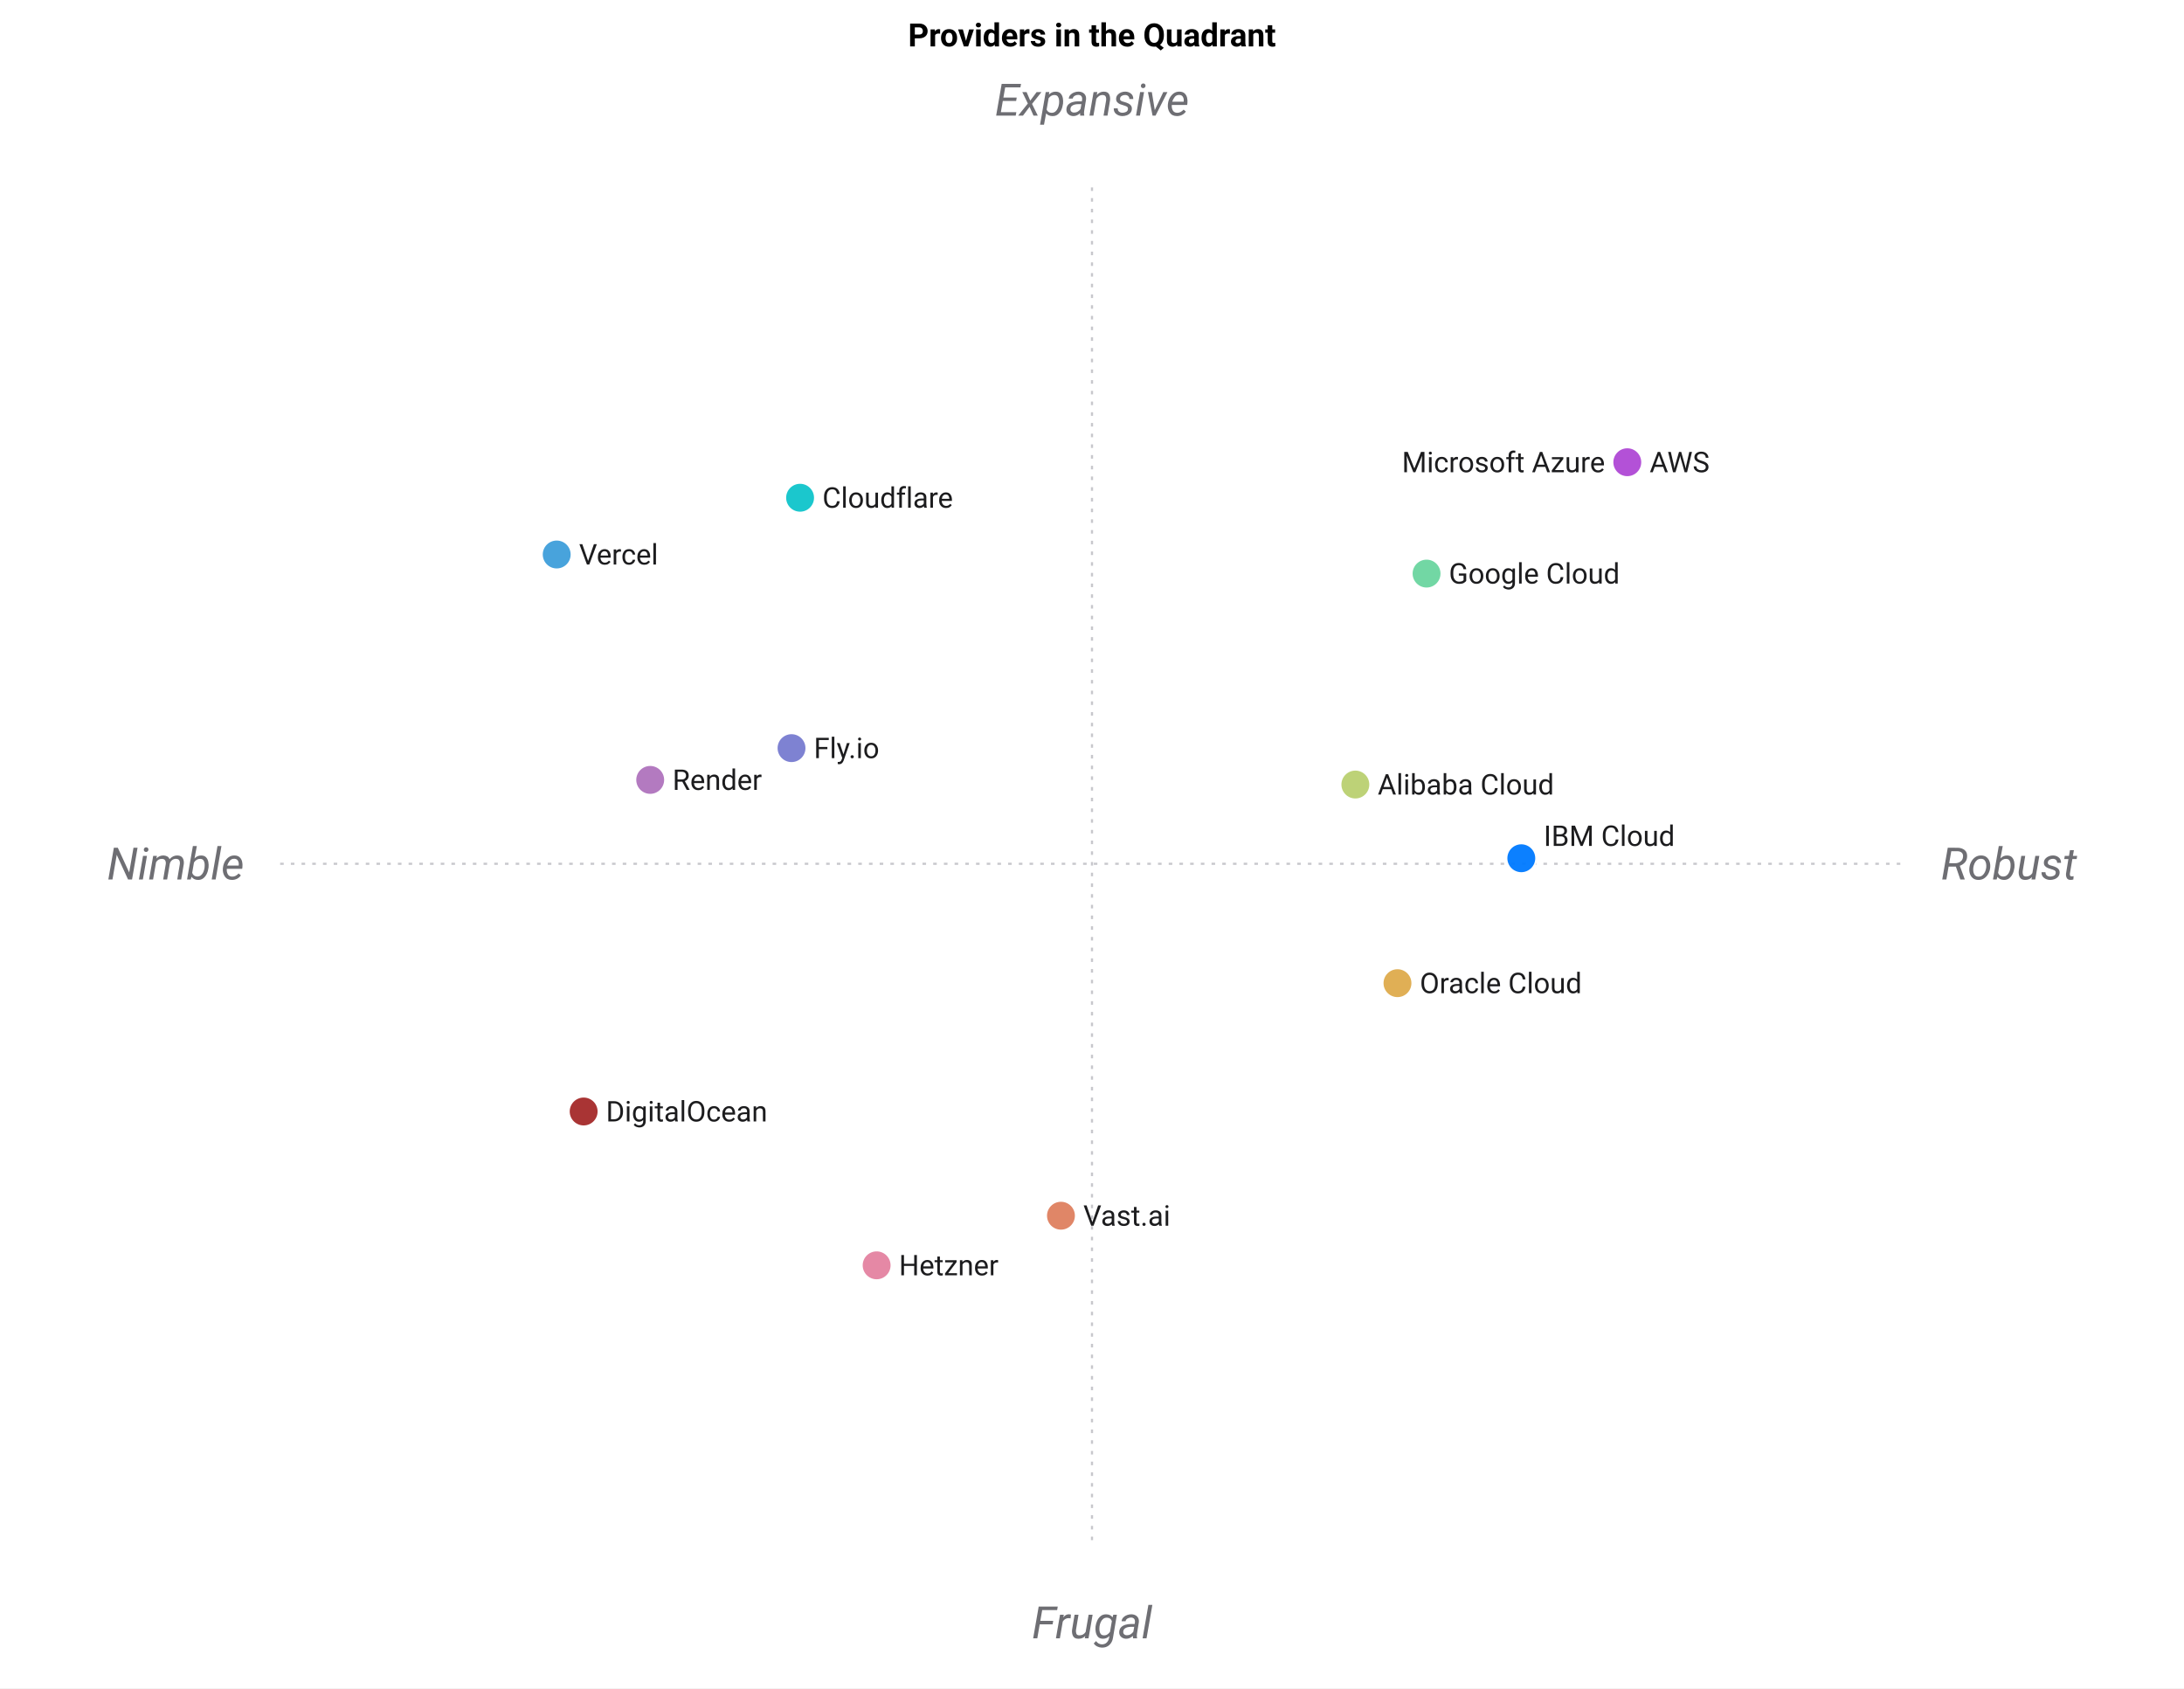
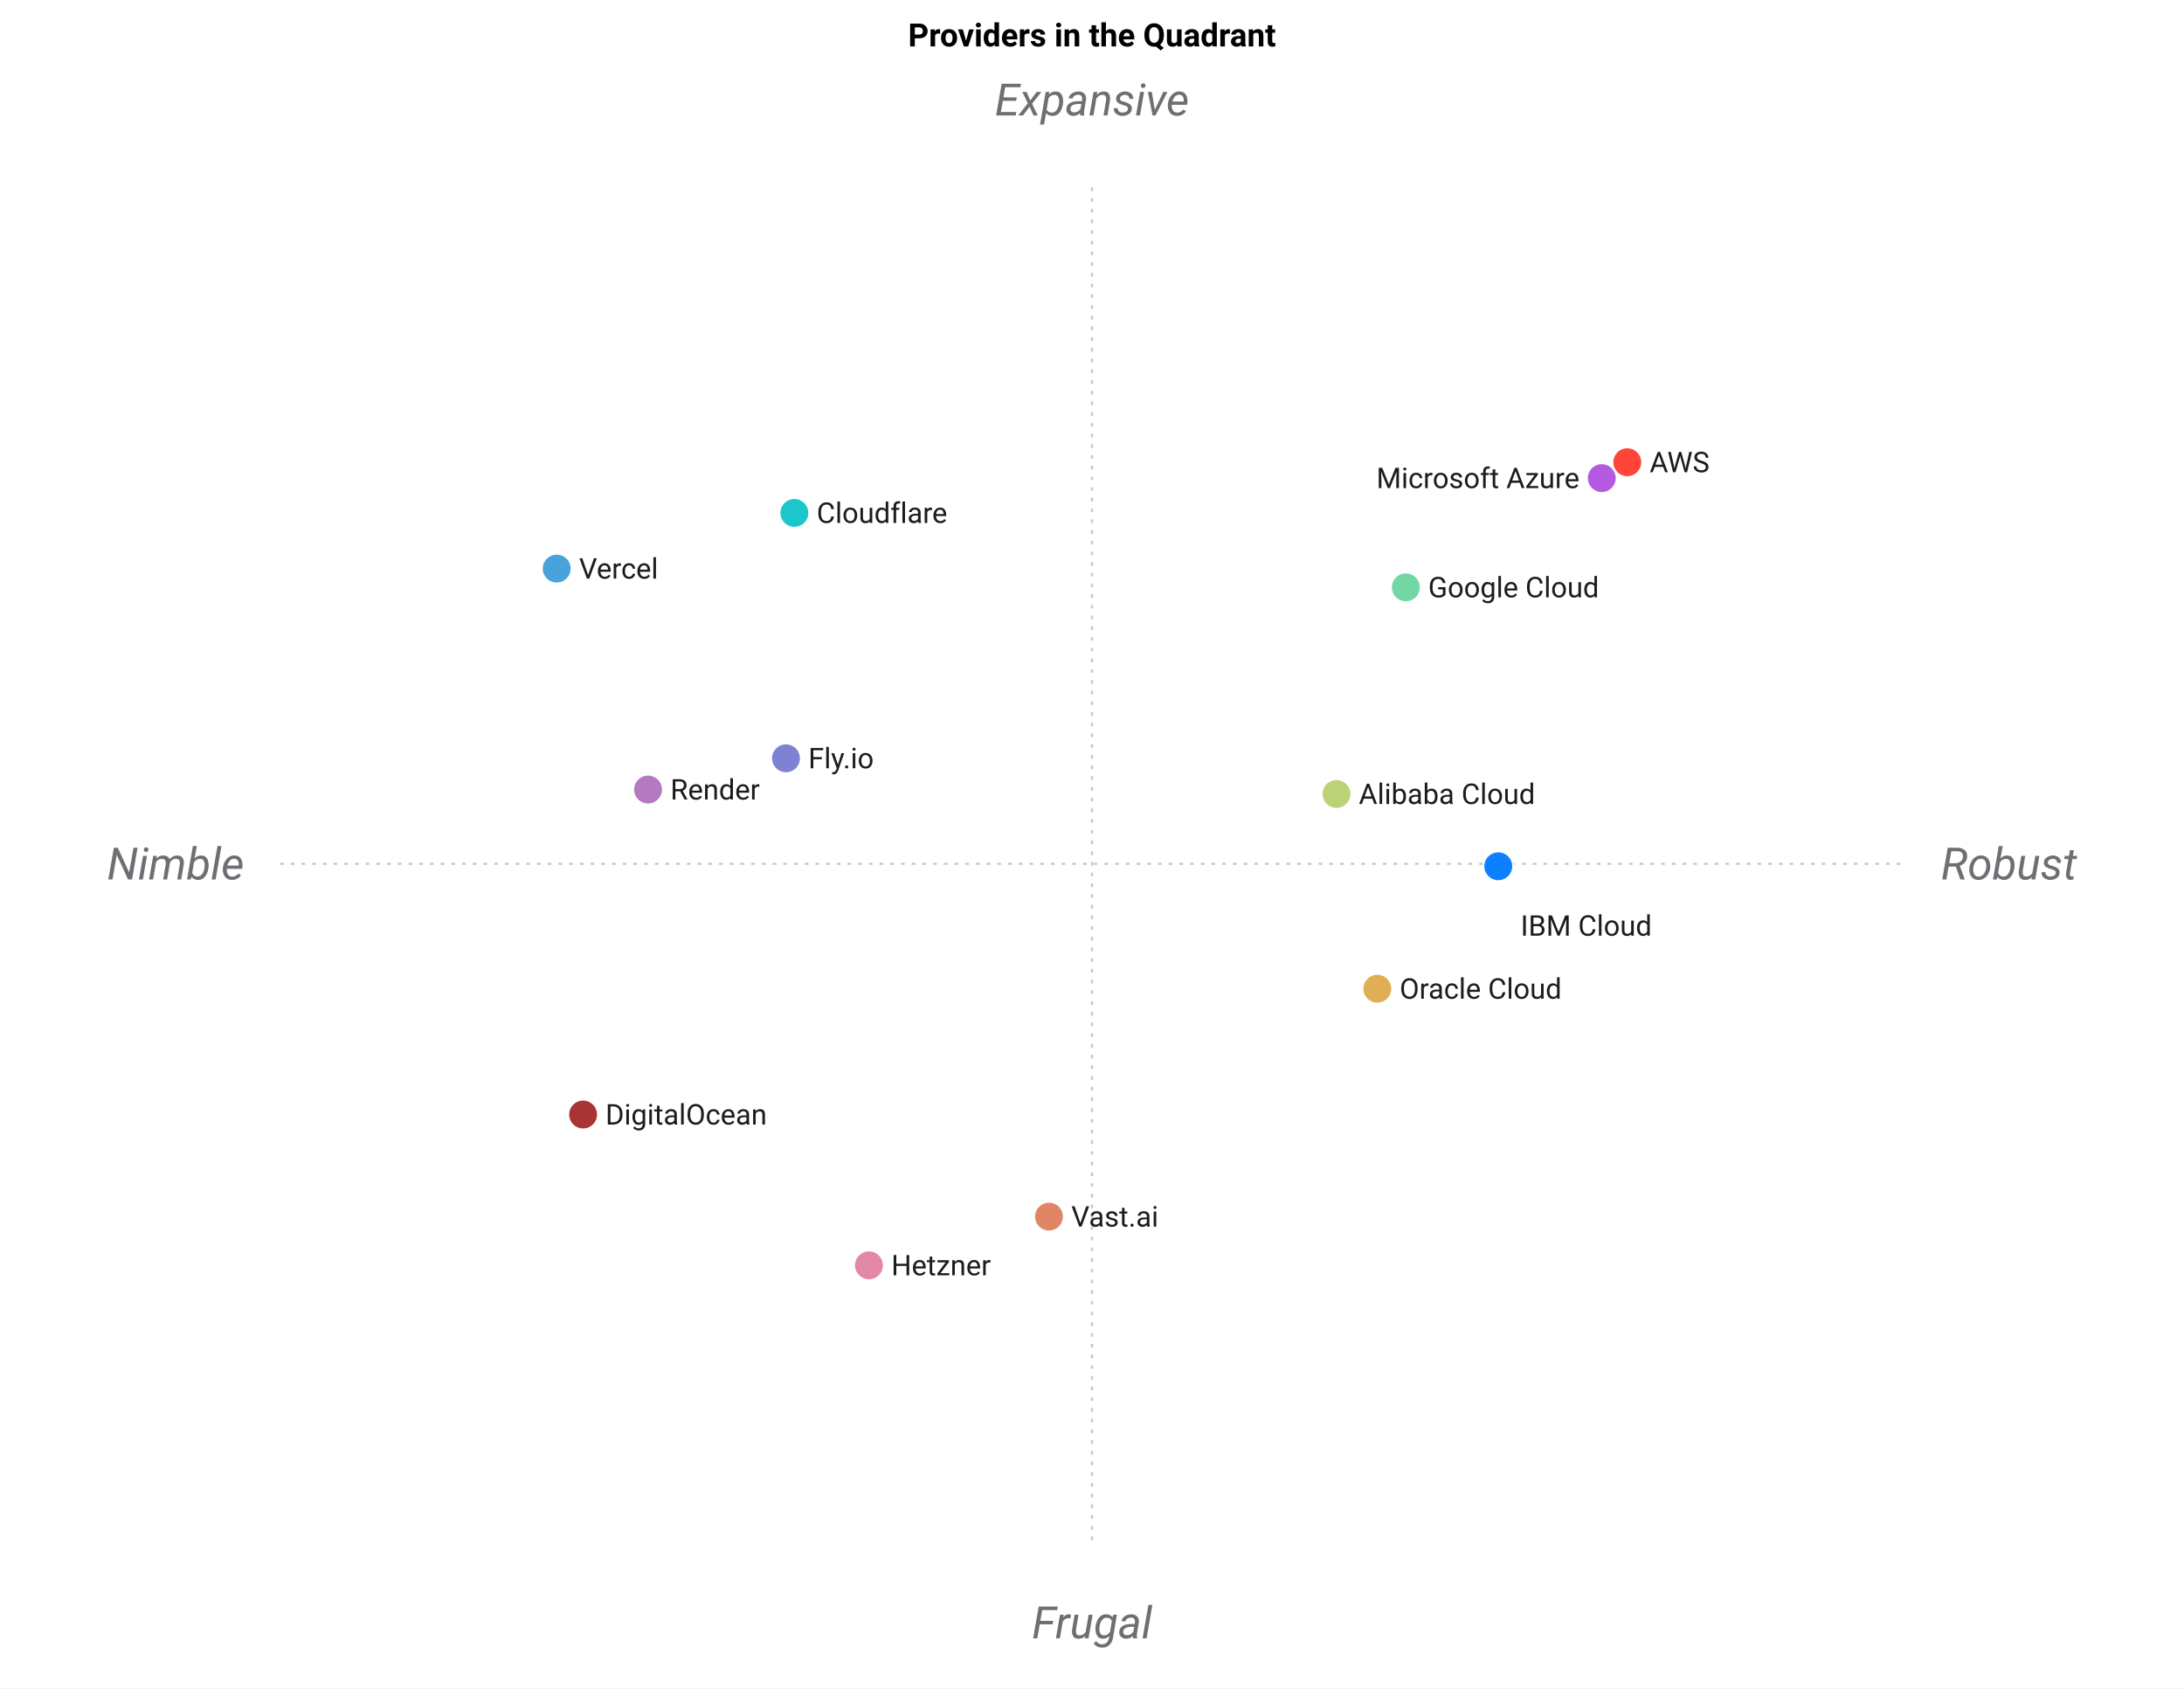
<svg xmlns="http://www.w3.org/2000/svg" width="1224" height="946" viewBox="0 0 1224 946" role="img" aria-labelledby="sp-title sp-desc" font-family="Roboto, -apple-system, Helvetica, Arial, sans-serif">
  <rect width="1224" height="946" fill="#FFFFFF" />
  <style>.sp-dot{cursor:pointer}.sp-dot:hover circle,.sp-dot:focus circle{stroke-width:2.4}.sp-dot:hover,.sp-dot:focus{filter:brightness(1.08);outline:none}</style>
  <line x1="157.0" y1="484.0" x2="1067.0" y2="484.0" stroke="#C7C7CC" stroke-width="1.2" stroke-dasharray="2,4" />
  <line x1="612.0" y1="863.0" x2="612.0" y2="105.0" stroke="#C7C7CC" stroke-width="1.2" stroke-dasharray="2,4" />
  <text data-pole="right" x="1164.0" y="492.8" font-size="25" font-style="italic" fill="#6E6E73" text-anchor="end">Robust</text>
  <text data-pole="left" x="60.0" y="492.8" font-size="25" font-style="italic" fill="#6E6E73" text-anchor="start">Nimble</text>
-   <text data-pole="top" x="612.0" y="64.8" font-size="25" font-style="italic" fill="#6E6E73" text-anchor="middle">Expansive</text>
+   <text data-pole="top" x="612.0" y="64.7" font-size="25" font-style="italic" fill="#6E6E73" text-anchor="middle">Expansive</text>
  <text data-pole="bottom" x="612.0" y="918.0" font-size="25" font-style="italic" fill="#6E6E73" text-anchor="middle">Frugal</text>
-   <g class="sp-dot" tabindex="0" role="img" aria-label="Providers: AWS role: best axis1: 2.20 axis2: 2.55">
+   <g class="sp-dot" tabindex="0" role="img" aria-label="Providers: AWS role: best axis1: 2.26 axis2: 2.60">
    <circle cx="912.0" cy="259.0" r="8.31" fill="#FF3B30" stroke="white" stroke-width="1" opacity="0.95" />
  </g>
  <text x="924.5" y="264.6" font-size="16" fill="#1C1C1E" text-anchor="start">AWS</text>
-   <g class="sp-dot" tabindex="0" role="img" aria-label="Providers: Google Cloud role: competitor axis1: 1.38 axis2: 1.84">
-     <circle cx="799.5" cy="321.4" r="8.31" fill="#6BD5A0" stroke="white" stroke-width="1" opacity="0.95" />
+   <g class="sp-dot" tabindex="0" role="img" aria-label="Providers: Google Cloud role: competitor axis1: 1.32 axis2: 1.79">
+     <circle cx="787.9" cy="329.1" r="8.31" fill="#6BD5A0" stroke="white" stroke-width="1" opacity="0.95" />
  </g>
-   <text x="812.0" y="327.0" font-size="16" fill="#1C1C1E" text-anchor="start">Google Cloud</text>
-   <g class="sp-dot" tabindex="0" role="img" aria-label="Providers: Microsoft Azure role: top axis1: 2.20 axis2: 2.55">
-     <circle cx="912.0" cy="259.0" r="8.31" fill="#AF52DE" stroke="white" stroke-width="1" opacity="0.95" />
+   <text x="800.4" y="334.7" font-size="16" fill="#1C1C1E" text-anchor="start">Google Cloud</text>
+   <g class="sp-dot" tabindex="0" role="img" aria-label="Providers: Microsoft Azure role: top axis1: 2.15 axis2: 2.50">
+     <circle cx="897.7" cy="267.9" r="8.31" fill="#AF52DE" stroke="white" stroke-width="1" opacity="0.95" />
  </g>
-   <text x="899.5" y="264.6" font-size="16" fill="#1C1C1E" text-anchor="end">Microsoft Azure</text>
-   <g class="sp-dot" tabindex="0" role="img" aria-label="Providers: Oracle Cloud role: competitor axis1: 1.26 axis2: -0.76">
-     <circle cx="783.2" cy="550.9" r="8.31" fill="#DEAB4D" stroke="white" stroke-width="1" opacity="0.95" />
+   <text x="885.2" y="273.5" font-size="16" fill="#1C1C1E" text-anchor="end">Microsoft Azure</text>
+   <g class="sp-dot" tabindex="0" role="img" aria-label="Providers: Oracle Cloud role: competitor axis1: 1.20 axis2: -0.81">
+     <circle cx="771.9" cy="554.0" r="8.31" fill="#DEAB4D" stroke="white" stroke-width="1" opacity="0.95" />
  </g>
-   <text x="795.7" y="556.5" font-size="16" fill="#1C1C1E" text-anchor="start">Oracle Cloud</text>
-   <g class="sp-dot" tabindex="0" role="img" aria-label="Providers: IBM Cloud role: right axis1: 1.77 axis2: 0.04">
-     <circle cx="852.6" cy="480.9" r="8.31" fill="#007AFF" stroke="white" stroke-width="1" opacity="0.95" />
+   <text x="784.4" y="559.6" font-size="16" fill="#1C1C1E" text-anchor="start">Oracle Cloud</text>
+   <g class="sp-dot" tabindex="0" role="img" aria-label="Providers: IBM Cloud role: right axis1: 1.71 axis2: -0.02">
+     <circle cx="839.7" cy="485.4" r="8.31" fill="#007AFF" stroke="white" stroke-width="1" opacity="0.95" />
  </g>
-   <text x="865.1" y="474.0" font-size="16" fill="#1C1C1E" text-anchor="start">IBM Cloud</text>
-   <g class="sp-dot" tabindex="0" role="img" aria-label="Providers: Alibaba Cloud role: competitor axis1: 1.08 axis2: 0.50">
-     <circle cx="759.6" cy="439.6" r="8.31" fill="#BAD070" stroke="white" stroke-width="1" opacity="0.95" />
+   <text x="852.2" y="524.3" font-size="16" fill="#1C1C1E" text-anchor="start">IBM Cloud</text>
+   <g class="sp-dot" tabindex="0" role="img" aria-label="Providers: Alibaba Cloud role: competitor axis1: 1.03 axis2: 0.45">
+     <circle cx="749.0" cy="444.9" r="8.31" fill="#BAD070" stroke="white" stroke-width="1" opacity="0.95" />
  </g>
-   <text x="772.1" y="445.2" font-size="16" fill="#1C1C1E" text-anchor="start">Alibaba Cloud</text>
-   <g class="sp-dot" tabindex="0" role="img" aria-label="Providers: DigitalOcean role: worst axis1: -2.09 axis2: -1.57">
-     <circle cx="327.1" cy="622.8" r="8.31" fill="#A52A2A" stroke="white" stroke-width="1" opacity="0.95" />
+   <text x="761.5" y="450.5" font-size="16" fill="#1C1C1E" text-anchor="start">Alibaba Cloud</text>
+   <g class="sp-dot" tabindex="0" role="img" aria-label="Providers: DigitalOcean role: worst axis1: -2.15 axis2: -1.62">
+     <circle cx="326.8" cy="624.5" r="8.31" fill="#A52A2A" stroke="white" stroke-width="1" opacity="0.95" />
  </g>
-   <text x="339.6" y="628.4" font-size="16" fill="#1C1C1E" text-anchor="start">DigitalOcean</text>
-   <g class="sp-dot" tabindex="0" role="img" aria-label="Providers: Cloudflare role: competitor axis1: -1.20 axis2: 2.32">
-     <circle cx="448.4" cy="278.9" r="8.31" fill="#10C4CB" stroke="white" stroke-width="1" opacity="0.95" />
+   <text x="339.3" y="630.1" font-size="16" fill="#1C1C1E" text-anchor="start">DigitalOcean</text>
+   <g class="sp-dot" tabindex="0" role="img" aria-label="Providers: Cloudflare role: competitor axis1: -1.26 axis2: 2.27">
+     <circle cx="445.2" cy="287.4" r="8.31" fill="#10C4CB" stroke="white" stroke-width="1" opacity="0.95" />
  </g>
-   <text x="460.9" y="284.5" font-size="16" fill="#1C1C1E" text-anchor="start">Cloudflare</text>
-   <g class="sp-dot" tabindex="0" role="img" aria-label="Providers: Vercel role: competitor axis1: -2.20 axis2: 1.96">
-     <circle cx="312.0" cy="310.7" r="8.31" fill="#3F9EDA" stroke="white" stroke-width="1" opacity="0.95" />
+   <text x="457.7" y="293.0" font-size="16" fill="#1C1C1E" text-anchor="start">Cloudflare</text>
+   <g class="sp-dot" tabindex="0" role="img" aria-label="Providers: Vercel role: competitor axis1: -2.26 axis2: 1.91">
+     <circle cx="312.0" cy="318.6" r="8.31" fill="#3F9EDA" stroke="white" stroke-width="1" opacity="0.95" />
  </g>
-   <text x="324.5" y="316.3" font-size="16" fill="#1C1C1E" text-anchor="start">Vercel</text>
-   <g class="sp-dot" tabindex="0" role="img" aria-label="Providers: Hetzner role: competitor axis1: -0.89 axis2: -2.55">
-     <circle cx="491.3" cy="709.0" r="8.31" fill="#E482A1" stroke="white" stroke-width="1" opacity="0.95" />
+   <text x="324.5" y="324.2" font-size="16" fill="#1C1C1E" text-anchor="start">Vercel</text>
+   <g class="sp-dot" tabindex="0" role="img" aria-label="Providers: Hetzner role: competitor axis1: -0.94 axis2: -2.60">
+     <circle cx="487.0" cy="709.0" r="8.31" fill="#E482A1" stroke="white" stroke-width="1" opacity="0.95" />
  </g>
-   <text x="503.8" y="714.6" font-size="16" fill="#1C1C1E" text-anchor="start">Hetzner</text>
-   <g class="sp-dot" tabindex="0" role="img" aria-label="Providers: Fly.io role: competitor axis1: -1.24 axis2: 0.73">
-     <circle cx="443.6" cy="419.2" r="8.31" fill="#787CD0" stroke="white" stroke-width="1" opacity="0.95" />
+   <text x="499.5" y="714.6" font-size="16" fill="#1C1C1E" text-anchor="start">Hetzner</text>
+   <g class="sp-dot" tabindex="0" role="img" aria-label="Providers: Fly.io role: competitor axis1: -1.29 axis2: 0.68">
+     <circle cx="440.5" cy="424.9" r="8.31" fill="#787CD0" stroke="white" stroke-width="1" opacity="0.95" />
  </g>
-   <text x="456.1" y="424.8" font-size="16" fill="#1C1C1E" text-anchor="start">Fly.io</text>
-   <g class="sp-dot" tabindex="0" role="img" aria-label="Providers: Render role: competitor axis1: -1.82 axis2: 0.53">
-     <circle cx="364.4" cy="437.0" r="8.31" fill="#AF73BD" stroke="white" stroke-width="1" opacity="0.95" />
+   <text x="453.0" y="430.5" font-size="16" fill="#1C1C1E" text-anchor="start">Fly.io</text>
+   <g class="sp-dot" tabindex="0" role="img" aria-label="Providers: Render role: competitor axis1: -1.87 axis2: 0.48">
+     <circle cx="363.2" cy="442.4" r="8.31" fill="#AF73BD" stroke="white" stroke-width="1" opacity="0.95" />
  </g>
-   <text x="376.9" y="442.6" font-size="16" fill="#1C1C1E" text-anchor="start">Render</text>
-   <g class="sp-dot" tabindex="0" role="img" aria-label="Providers: Vast.ai role: competitor axis1: -0.13 axis2: -2.24">
-     <circle cx="594.6" cy="681.2" r="8.31" fill="#DE805F" stroke="white" stroke-width="1" opacity="0.95" />
+   <text x="375.7" y="448.0" font-size="16" fill="#1C1C1E" text-anchor="start">Render</text>
+   <g class="sp-dot" tabindex="0" role="img" aria-label="Providers: Vast.ai role: competitor axis1: -0.18 axis2: -2.29">
+     <circle cx="587.9" cy="681.7" r="8.31" fill="#DE805F" stroke="white" stroke-width="1" opacity="0.95" />
  </g>
-   <text x="607.1" y="686.8" font-size="16" fill="#1C1C1E" text-anchor="start">Vast.ai</text>
+   <text x="600.4" y="687.3" font-size="16" fill="#1C1C1E" text-anchor="start">Vast.ai</text>
  <text x="612.0" y="26" font-size="18" font-weight="bold" fill="#000" text-anchor="middle">Providers in the Quadrant</text>
</svg>
